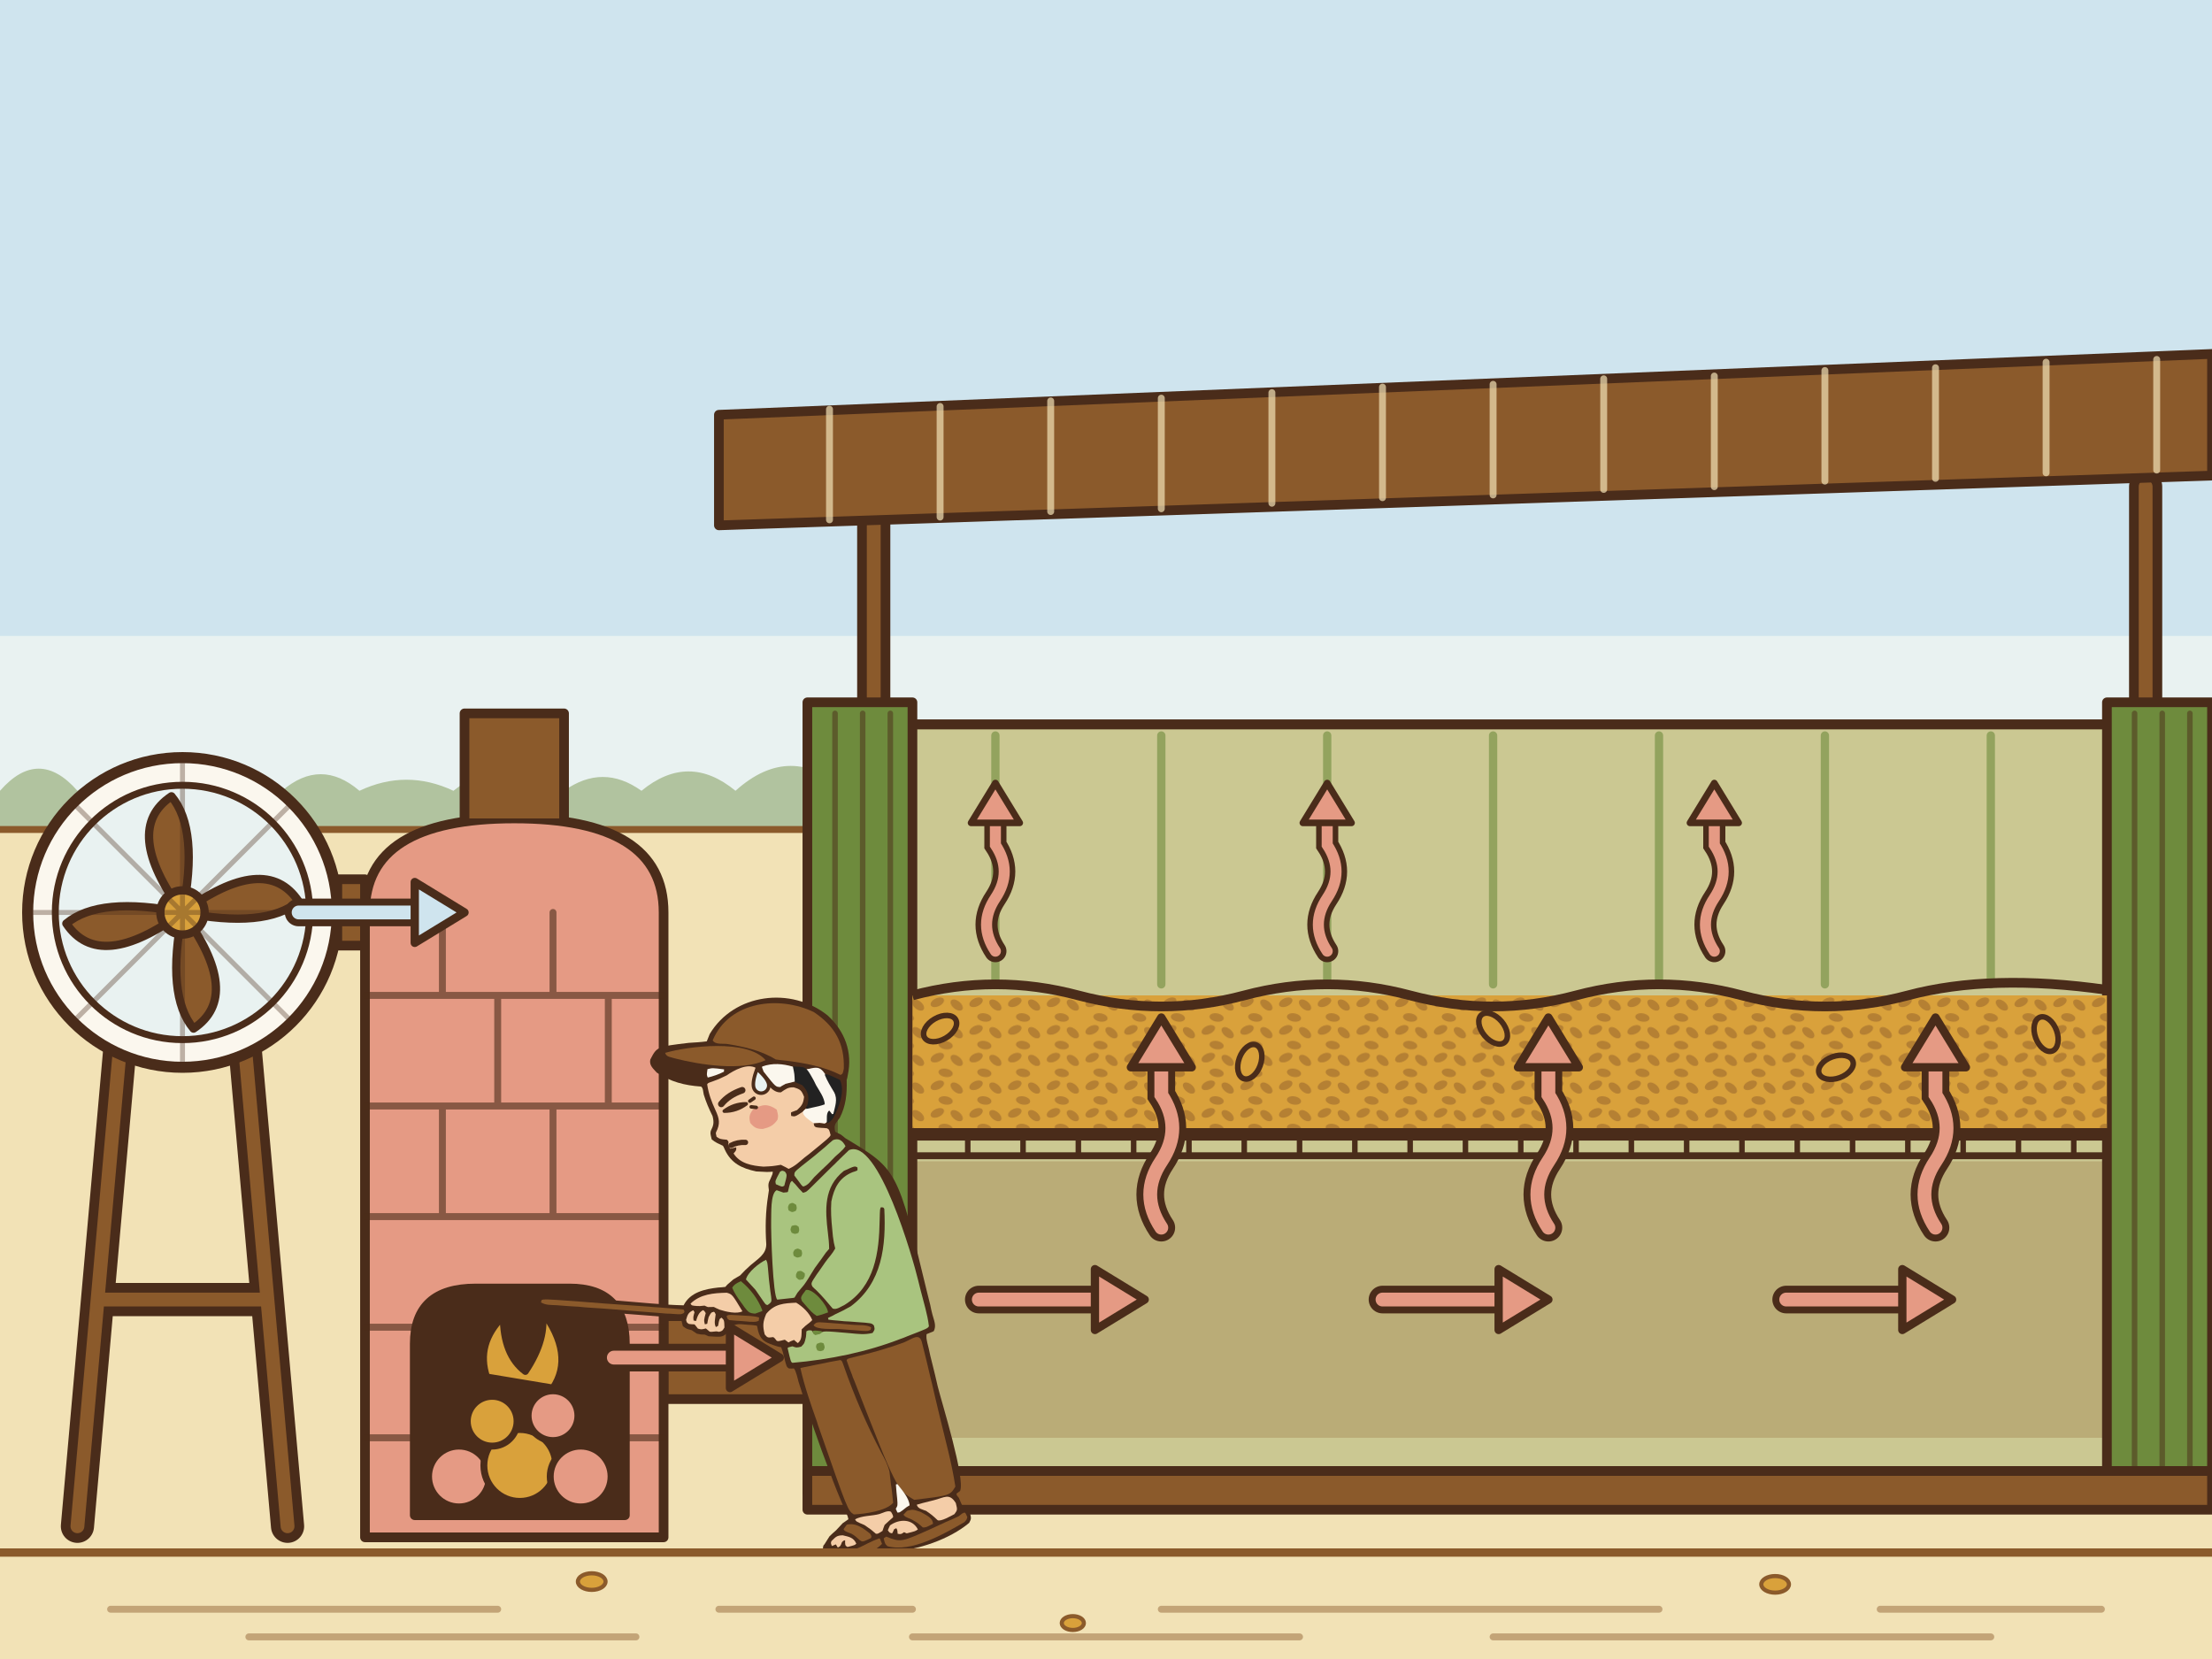
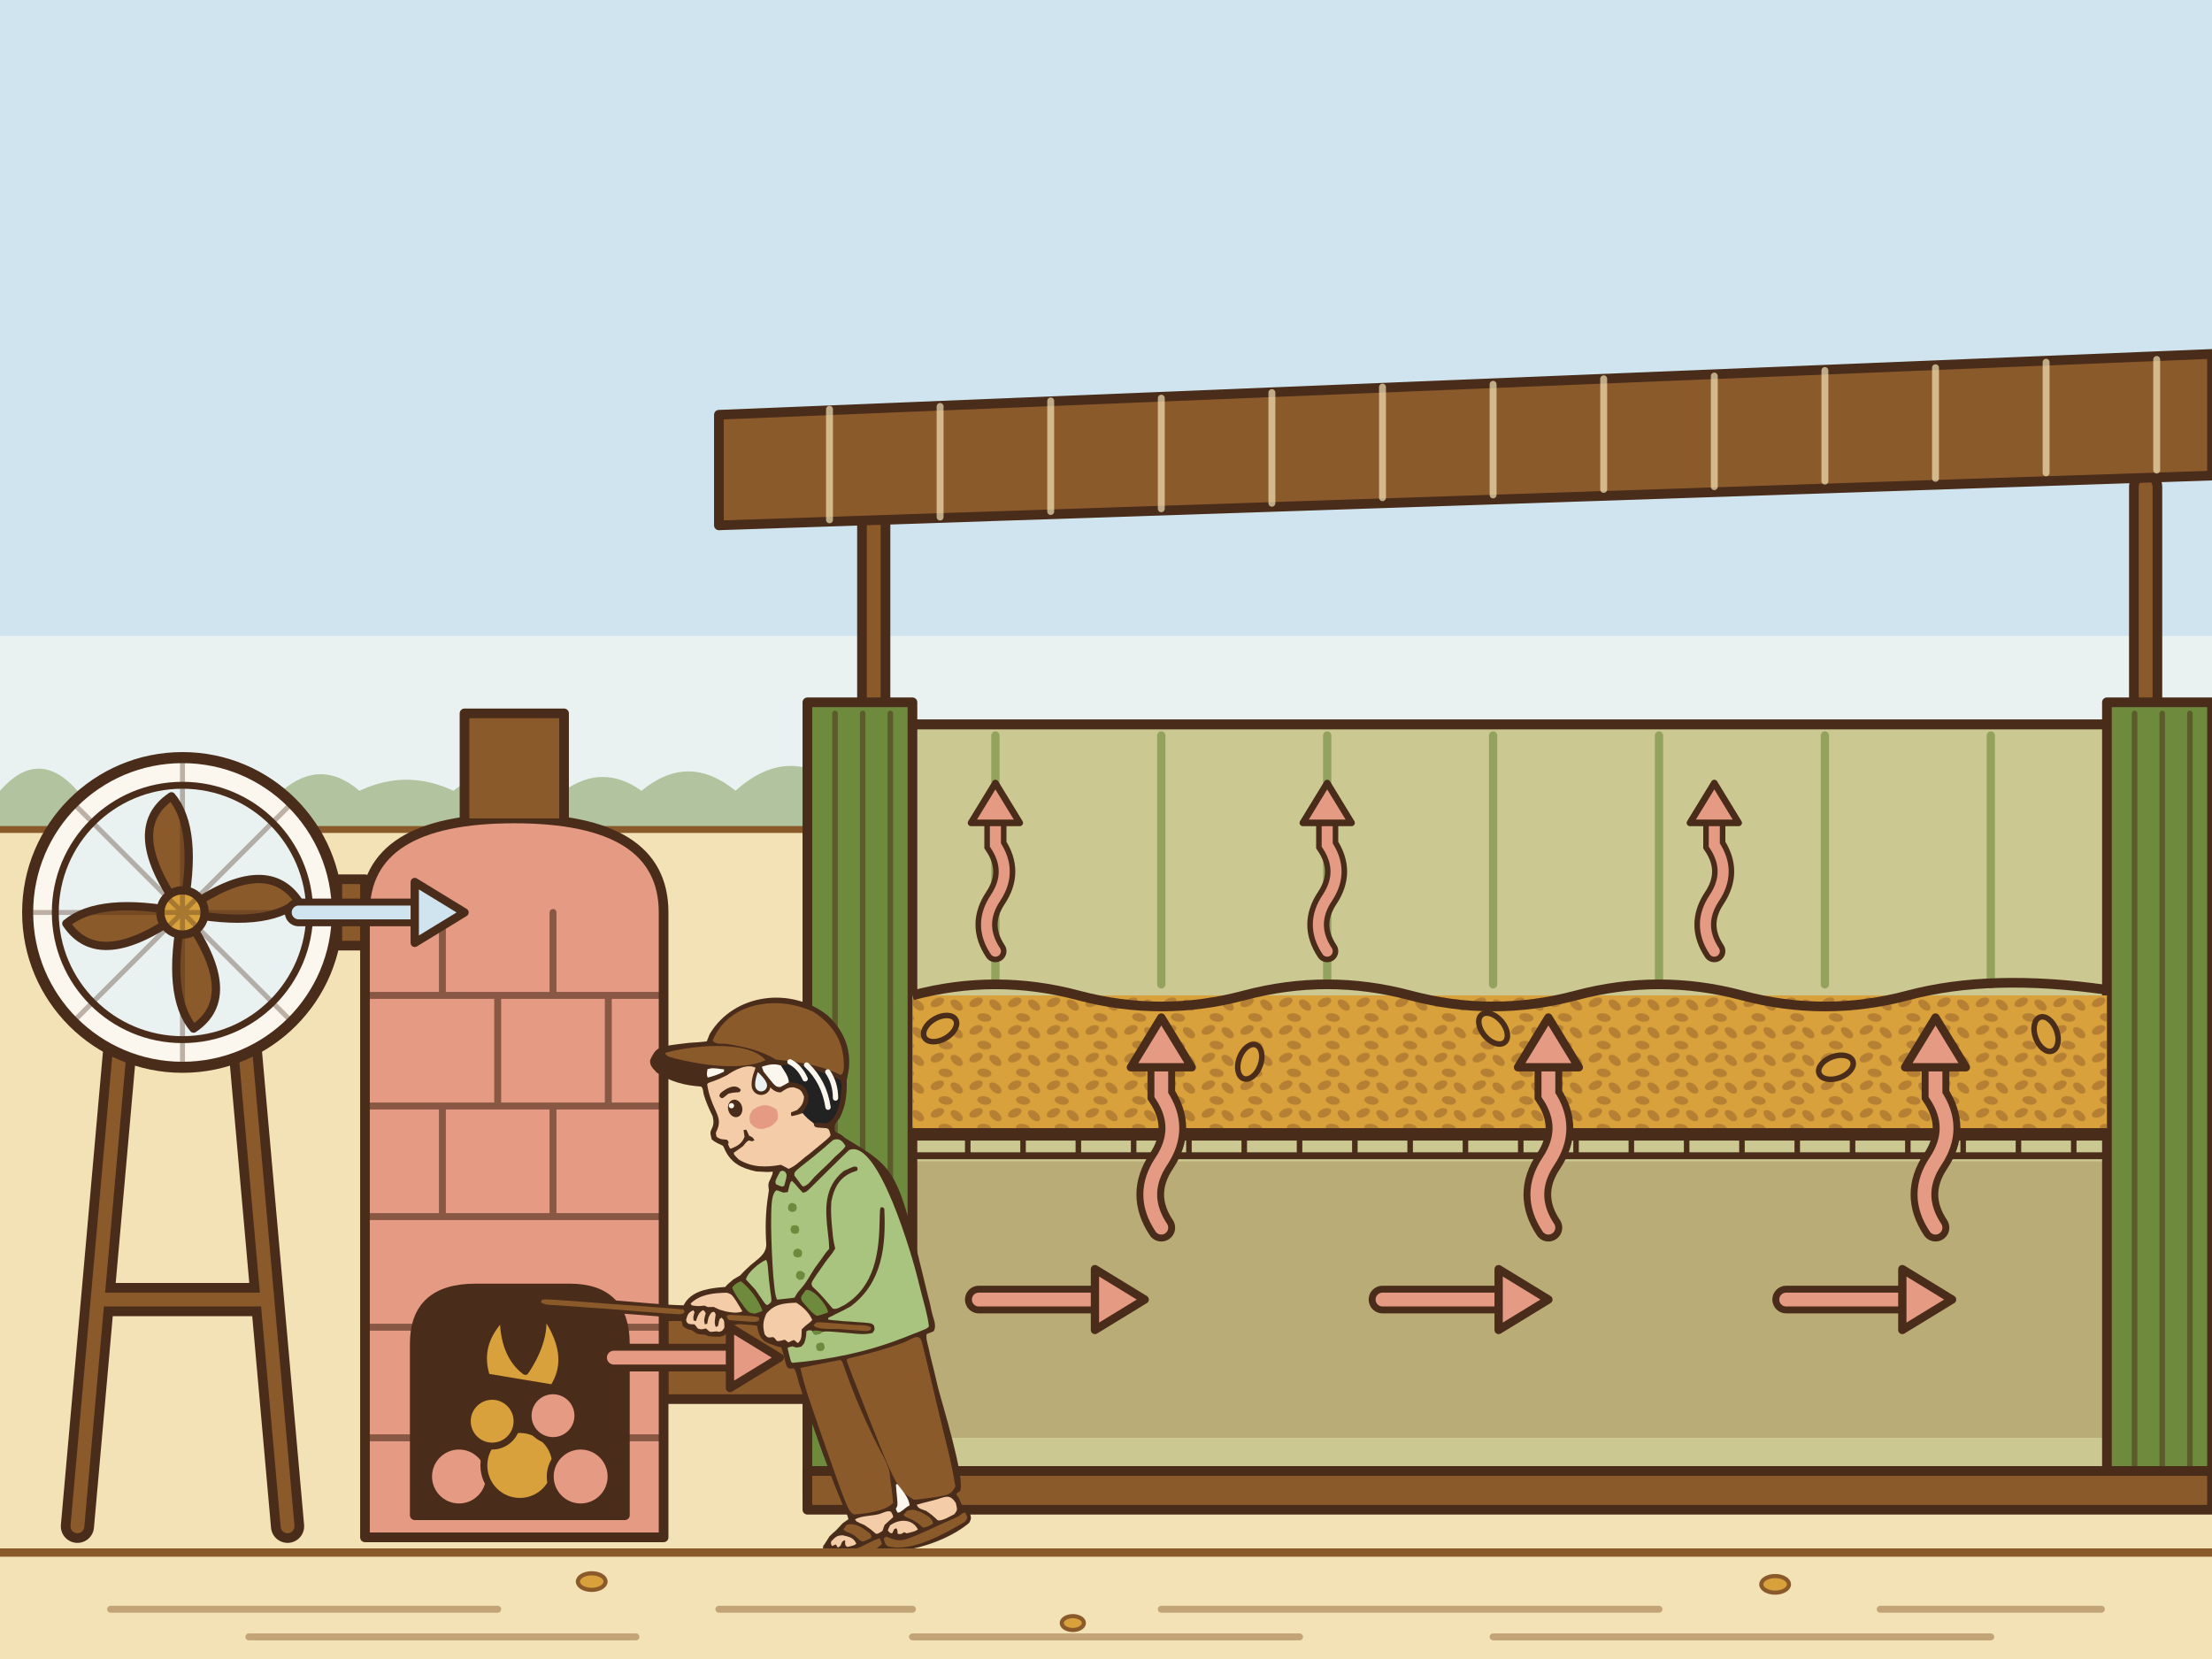
<svg xmlns="http://www.w3.org/2000/svg" viewBox="0 0 800 600" width="800" height="600" data-scene="say" aria-hidden="true" focusable="false">
  <defs>
    <pattern id="say-pd" width="14" height="10" patternUnits="userSpaceOnUse">
      <g fill="#8B5A2B" fill-opacity="0.45">
        <ellipse cx="3" cy="2.5" rx="2.6" ry="1.5" transform="rotate(-25 3 2.5)" />
        <ellipse cx="10" cy="3.5" rx="2.6" ry="1.5" transform="rotate(40 10 3.5)" />
        <ellipse cx="6" cy="8" rx="2.6" ry="1.5" transform="rotate(10 6 8)" />
      </g>
    </pattern>
    <g id="say-up">
      <path d="M0 0q-8 -12 0 -24t0 -24V-60" fill="none" stroke="#4A2C1A" stroke-width="10" stroke-linecap="round" />
      <path d="M0 0q-8 -12 0 -24t0 -24V-60" fill="none" stroke="#E59A84" stroke-width="5" stroke-linecap="round" />
      <path d="M-11 -58L0 -76L11 -58Z" fill="#E59A84" stroke="#4A2C1A" stroke-width="3" stroke-linejoin="round" />
    </g>
    <g id="say-rt">
      <path d="M0 0H44" fill="none" stroke="#4A2C1A" stroke-width="10" stroke-linecap="round" />
      <path d="M0 0H44" fill="none" stroke="#E59A84" stroke-width="5" stroke-linecap="round" />
      <path d="M42 -11L60 0L42 11Z" fill="#E59A84" stroke="#4A2C1A" stroke-width="3" stroke-linejoin="round" />
    </g>
  </defs>
  <rect width="800" height="600" fill="#CFE4EE" />
  <rect y="230" width="800" height="70" fill="#E9F2F1" />
  <path d="M0 302V286q14 -16 28 0q17 -10 34 0q20 -18 40 0q14 -12 28 0q17 -8 34 0q20 -16 40 0q14 -10 28 0q17 -14 34 0q20 -18 40 0q14 -10 28 0q17 -12 34 0q20 -16 40 0q14 -8 28 0q17 -14 34 0q20 -10 40 0q14 -18 28 0q17 -14 34 0q20 -10 40 0q14 -16 28 0q17 -12 34 0q20 -8 40 0q14 -14 28 0q17 -18 34 0q20 -10 40 0V302Z" fill="#6E8B3D" fill-opacity="0.45" />
  <rect y="300" width="800" height="260" fill="#F2E2B6" />
  <path d="M0 300H800" stroke="#8B5A2B" stroke-width="2.5" />
  <g stroke="#4A2C1A" stroke-width="3.5" stroke-linejoin="round" stroke-linecap="round">
    <path d="M316 176V262M776 176V262" fill="none" stroke-width="12" />
    <path d="M316 176V262M776 176V262" fill="none" stroke="#8B5A2B" stroke-width="5" />
    <path d="M260 150L800 128V172L260 190Z" fill="#8B5A2B" />
    <path d="M300 148V188M340 147V187M380 145V185M420 144V184M460 142V182M500 140V180M540 139V179M580 137V177M620 136V176M660 134V174M700 133V173M740 131V171M780 130V170" fill="none" stroke="#F2E2B6" stroke-width="2.5" stroke-opacity="0.7" />
    <path d="M300 262H792V532H300Z" fill="#F2E2B6" />
    <path d="M300 262H792V532H300Z" fill="#6E8B3D" fill-opacity="0.3" />
    <path d="M360 266V356M420 266V356M480 266V356M540 266V356M600 266V356M660 266V356M720 266V356" fill="none" stroke="#6E8B3D" stroke-width="3" stroke-opacity="0.6" />
    <path d="M300 420H792V520H300Z" fill="#8B5A2B" fill-opacity="0.25" stroke="none" />
    <path d="M300 410H792" fill="none" stroke-width="5" />
    <path d="M300 418H792" fill="none" stroke-width="2.5" />
    <path d="M310 410V418M330 410V418M350 410V418M370 410V418M390 410V418M410 410V418M430 410V418M450 410V418M470 410V418M490 410V418M510 410V418M530 410V418M550 410V418M570 410V418M590 410V418M610 410V418M630 410V418M650 410V418M670 410V418M690 410V418M710 410V418M730 410V418M750 410V418M770 410V418" fill="none" stroke-width="2" />
    <path d="M292 254H330V540H292ZM762 254H800V540H762Z" fill="#6E8B3D" />
    <path d="M302 258V536M312 258V536M322 258V536M772 258V536M782 258V536M792 258V536" fill="none" stroke="#4A2C1A" stroke-opacity="0.5" stroke-width="2" />
    <path d="M292 532H800V546H292Z" fill="#8B5A2B" />
    <path d="M330 262H762" fill="none" stroke-width="3" />
    <path d="M240 476H296V506H240Z" fill="#8B5A2B" />
    <path d="M44 372L28 552M88 372L104 552M36 470H96" fill="none" stroke-width="12" />
    <path d="M44 372L28 552M88 372L104 552M36 470H96" fill="none" stroke="#8B5A2B" stroke-width="5" />
    <circle cx="66" cy="330" r="56" fill="#FBF7EE" stroke-width="4" />
    <circle cx="66" cy="330" r="46" fill="#E9F2F1" stroke-width="2.5" />
    <g data-part="fan-blades" transform="translate(66 330)">
      <path d="M0 0Q6 -30 -4 -42Q-22 -30 0 0ZM0 0Q30 6 42 -4Q30 -22 0 0ZM0 0Q-6 30 4 42Q22 30 0 0ZM0 0Q-30 -6 -42 4Q-30 22 0 0Z" fill="#8B5A2B" stroke-width="3" />
      <circle r="8" fill="#D9A13B" stroke-width="3" />
    </g>
    <path d="M66 274V386M10 330H122M26 290L106 370M26 370L106 290" fill="none" stroke-width="1.8" stroke-opacity="0.35" />
    <path d="M122 318H132V342H122Z" fill="#8B5A2B" />
    <path d="M132 556V330Q132 296 186 296Q240 296 240 330V556Z" fill="#E59A84" />
    <path d="M132 360H240M132 400H240M132 440H240M132 480H240M132 520H240M160 330V360M200 330V360M180 360V400M220 360V400M160 400V440M200 400V440M150 480V520M226 480V520" fill="none" stroke-width="2.5" stroke-opacity="0.6" />
    <path d="M168 296V258H204V296" fill="#8B5A2B" />
    <path d="M150 548V486Q150 466 172 466H206Q226 466 226 486V548Z" fill="#4A2C1A" />
    <g data-part="coals" stroke-width="2.5">
      <circle cx="166" cy="534" r="11" fill="#E59A84" />
      <circle cx="188" cy="530" r="13" fill="#D9A13B" />
      <circle cx="210" cy="534" r="11" fill="#E59A84" />
      <circle cx="178" cy="514" r="9" fill="#D9A13B" />
      <circle cx="200" cy="512" r="9" fill="#E59A84" />
      <path d="M176 498Q172 486 182 476Q182 490 190 496Q198 484 196 474Q208 490 200 502Z" fill="#D9A13B" />
    </g>
  </g>
  <g data-part="paddy" stroke="#4A2C1A" stroke-linejoin="round">
    <path d="M330 360H762V408H330Z" fill="#D9A13B" stroke="none" />
    <path d="M330 360H762V408H330Z" fill="url(#say-pd)" stroke="none" />
    <path d="M330 360Q360 352 390 360T450 360T510 360T570 360T630 360T690 360T762 358" fill="none" stroke-width="3.5" />
    <g fill="#D9A13B" stroke-width="2">
      <ellipse cx="340" cy="372" rx="4" ry="6.5" transform="rotate(60 340 372)" />
      <ellipse cx="452" cy="384" rx="4" ry="6.5" transform="rotate(20 452 384)" />
      <ellipse cx="540" cy="372" rx="4" ry="6.5" transform="rotate(-40 540 372)" />
      <ellipse cx="664" cy="386" rx="4" ry="6.5" transform="rotate(70 664 386)" />
      <ellipse cx="740" cy="374" rx="4" ry="6.5" transform="rotate(-20 740 374)" />
    </g>
  </g>
  <g transform="translate(-16 8) rotate(-14 330 556)">
    <g transform="translate(408 0) scale(-1 1)">
      <g data-part="father" transform="translate(0 350) scale(0.8047)">
        <g data-part="person">
          <path d="M108.9 9.6c.7.9 1.4 1.9 2.1 2.9 2.7-.3 5.3-.8 8-1.3 14.3-1.8 14.3-1.8 18.6 3.1 1.2 2.4-.3 4.3-1.4 6.4-5 5.5-10.7 8.6-17.8 10.9-.8.9-.3 2.5-.3 3.8-.2 3.6-.7 6.7-1.5 10.3 0 3 .5 4.1 2.4 6.3.5 1.1.5 1.1.5 3.8-1.2 1.7-2.6 2.7-4.2 4-.2.6-.3 1.2-.4 1.9-1.3 6.7-5.4 10-11.3 12.9-4.8 1.5-4.8 1.5-7.2 1.9.3 1 .3 1 1.7 2.8 1.7 1.9 1.7 2.4 2 4.9.3.7.6 1.4.9 2.2 2.9 6.8 4.8 13.8 6.1 21 1.1 4.5 5.3 5.5 9.2 7.5 1.9 1 3.8 2.1 5.6 3.3 1.1.3 2.3.7 3.4 1 3.2 1.6 3.2 1.6 4.3 2.4 1-.1 2.1-.3 3.2-.5 6-.8 12.7-1 17 4 9.4-2.6 18.6-6 27.9-9.1 7.5-2.5 15-5 22.5-7.4 1.6-.5 3.1-1 4.7-1.5 6.3-2.1 6.3-2.1 8.3-.3.3 1.8.3 1.8-.8 3.4-2.9 1.3-5.9 2.3-8.9 3.3-1.2.4-2.4.8-3.6 1.2-3.2 1-6.3 2-9.4 3.1-7.1 2.2-14.1 4.6-21.1 6.9-.6.2-.6.2-3.9 1.3-2.3.8-4.7 1.6-7.1 2.4-2 .7-4 1.3-6 2 0 1.2 0 2.4 0 3.7-1.3 1.6-1.3 1.6-3.4 2.7-.3.3-.3.3-1.9 2.1-1.6.8-1.6.8-3.4 1.3-.5.4-.9.7-1.4 1.1-5.9 1.9-5.9 1.9-8.7.5-.6-.7-1.3-1.4-1.9-2.1-3-1-4.1-.4-7 .6-.8.3-1.6.5-2.5.8-1.9.7-1.9.7-2.2 1 0 .3 0 .3.1 2.2-.1 4.3-1.6 5.6-5.1 7.9-.5.3-1.1.7-1.6 1-.3.2-.3.2-1.6.8-.2 2.1-.2 2.1-.2 4.7 0 4.5 0 4.5-.9 5.4-.7.2-1.4.4-2.1.5-.7.7-.6 5.6-.6 6.2-.8 14.6-2.1 29.2-3.9 43.8-.1 1.2-.3 2.4-.4 3.6-.7 5.7-1.6 11.2-2.5 16.8 0 .5 0 .9 0 1.3.9.4 1.9.7 2.9 1.1 1.2.8 2.5 1.6 3.7 2.4 1.2.6 2.3 1.2 3.5 1.9.8.7 1.5 1.5 2.4 2.3.4.4.8.8 1.3 1.1 1.1 2.3 1 3.8 0 6.1-7 6-16.2 3.8-24.4 2.1-2.2 0-2.2 0-4.8 1.6-11 2.6-26.8 1.1-36.9-3.9-1.4-1.6-1.4-1.6-1.4-4.6.8-1.6.8-1.6 2.4-2.9.3-1.5.6-3 .8-4.5.1-.2.1-.2.6-1.3 0-.3 0-.5 0-.8-.7-.3-1.3-.5-1.9-.8-3.7-5-1.6-40.3-1.6-48-.1-3.6-.1-7.3-.1-10.9 0-1.1 0-2.3 0-3.4 0-1.1-.1-2.1-.1-3.2 0-.9 0-1.8 0-2.7-.1-2.2-.1-2.2-.6-3.8-1.1-.2-2.3-.3-3.4-.5-2-2-1.3-5-1.3-7.6 0-1.4 0-2.8-.1-4.2 0-1.5 0-2.9 0-4.4 0-.7 0-1.5 0-2.2-.4-56.1-.4-56.1 18.9-75.4.5-.7 1-1.4 1.6-2.1.7-.6 1.4-1.2 2.1-1.8 0-3.3-1.1-3.6-3.5-5.6-4-4.6-5.8-9.7-7.1-15.7-.4-.6-.7-1.3-1-2-4.7-9.5-3.5-19.6 2.3-28.3 12.7-16.6 38.3-19.8 53.4-4.7z" fill="#4A2C1A" />
          <path d="M60.8 75.4c2.2 1.2 4.3 2.5 6.4 3.7.6.4.6.4 3.4 2 3.4 2 6.8 4 10.1 6 3.2 1.9 3.2 1.9 4.8 1.9 1.3-2.2 1.3-2.2 2.4-4.5.4-.6.7-1.2 1.1-1.9 1 .5 1 .5 2.9 4.2.2.3.2.3 2.1 0 .9-.6 1.8-1.2 2.7-1.8 3.2.8 4.9 10 5.8 13 1.2 4.3 7.5 33.2 5.8 34.8-1.9.3-3.8.5-5.8.8-.6.1-1.2.2-1.9.2-.6-.6-1.2-1.2-1.8-1.8-1.2-.9-2.5-1.8-3.7-2.7-1.7-1.4-3.2-2.9-4.7-4.4-1.7-1.7-1.7-1.7-4.6-4.1-.7-.5-1.3-1.1-1.9-1.6-1.8-1.6-1.8-1.6-3.7-2.9-.6-2.4-.9-4.7-1.2-7.1-1.3-10.4-3.1-20.5-13.7-25.3-5.3-1-5.3-1-6.3 0 .2 1.1.2 1.1.5 1.3.7.1 1.4.2 2.1.2 6.4.9 9.8 4.8 12.5 10.5 1.3 4 2 7.9 2.6 12.1.1.6.1.6.5 3.3.3 2.9.3 2.9.3 5.5 1.4 1.4 1.4 1.4 2.9 2.6 2.1 1.5 4 3.2 5.9 4.9.7.6 1.4 1.2 2.1 1.8 3.5 3.2 3.5 3.2 3.2 4.8-.4.7-.9 1.5-1.4 2.2-1.9 3.1-3.4 6.2-5 9.5-1.3 1.3-4 .1-5.7-.2-15.2-4.9-20.7-19-24.5-33.3-1.3-4.7-1.3-4.7-1.9-5.3-1.1.3-1.1.3-1.3 1.1 3.2 16.2 8.9 32 25.2 38.8 3.7 1 3.7 1 7.7 1.8.6.2.6.2 3.5.8 0 .3 0 .5 0 .8-1.4.6-2.8 1-4.2 1.5-.8.3-1.7.6-2.5.9-1.7.5-3.3 1-5 1.6-6.8 2.2-6.8 2.2-7.5 3.5 0 1.8 0 1.8 1.4 3.1 3.6 0 6.6-1.2 10-2.4 11.3-3.9 11.3-3.9 12.8-3.1 2.4 0 2.4 0 2.9-.6.2-.5.4-1 .6-1.6 1.3-.5 1.3-.5 2.4-.2.2.8.5 1.6.8 2.4 1.3 2.6 1.3 2.6 3.1 3.7 2.2 0 2.2 0 3.8-1.1 2.1 0 2.1 0 2.3.3.1 6.3.1 6.3-.5 6.9-16.2 2.6-33.6 3.4-49.9 1.3-1.1-.1-2.1-.2-3.2-.4-9.6-1.2-9.6-1.2-10.4-2-.7-5.3-.3-11-.3-16.4 0-1.6 0-3.2 0-4.9-.1-9.7 1.8-66.6 16-64.2z" fill="#A9C47F" />
          <path d="M57.6 165.2c8 .9 15.8 1.1 23.9 1 2.7 0 2.7 0 3.2.6-.2 2.4-.5 4.8-.8 7.1 0 .6 0 .6-.4 3.1-6.6 51.5-6.6 51.5-13.1 58-16.1 2-16.1 2-19.4-1.3-1-10.6-.7-21.4-.8-32.1 0-3-.1-6.1-.1-9.2 0-2-.1-4-.1-6 0-.9 0-1.8 0-2.7 0-2.6-.1-5.3-.1-7.9 0-1 0-2 0-3.1 0-1 0-2 0-3 0-.9 0-1.8 0-2.7.1-4.5 4.1-2.3 7.7-1.8z" fill="#8B5A2B" />
-           <path d="M106 29.5c3.9.8 3.9.8 6.7 1.1 2.3.2 2.3.2 2.8.7.4 4.3 0 7.9-.8 12.1-.8 4.2-.7 6.5 2.1 9.7.3.5.3.5.3 2.1-1.3 1.4-1.3 1.4-4.2 2.4-.6 1.1-.6 1.1 0 2.2-.3 1.8-.3 1.8-.6 2.1-.8 0-1.7 0-2.6 0 .2 1.3.2 1.3 1.8 2.4-1.7 5.2-6.8 7.4-11.6 9-4 .8-4 .8-7.8 1.1-2.1 1.8-2.1 1.8-2.9 2.6-3-.4-5.5-1.9-8.2-3.2-.8-.3-1.5-.7-2.3-1-10.6-5-10.6-5-11.5-5.9 0-2.6 0-2.6.8-3.4.8-.3 1.6-.6 2.4-.8 2.4-.8 2.4-.8 2.9-1.6 0-.5 0-.9 0-1.3-2.7.5-2.7.5-4.8 1.3-1.3-.3-1.3-.3-2.2-2.6-.2-.7-.5-1.4-.7-2.2-.2 0-.4 0-.5 0-.3.6-.6 1.2-.8 1.9-2.1-.7-3.2-5.2-4-6.9 2.4-12.1 2.4-12.1 9.5-15.7.3 0 .6 0 .8 0-.8 4.4-2.2 8.7-3.4 13-.8 2.9-.8 2.9-.8 4 2.2.1 4.4 0 6.7-.1 2.1.1 2.1.1 3.6 1.1 4 1.4 4 1.4 5.6.6-.2-1.4-.2-1.4-.5-1.6-.9-.1-1.8-.2-2.7-.3-2.7-1.5-3.4-2.2-4.5-5 .4-3.2.8-3.7 3.5-5.3 2.4-.7 3.7-.1 6.1.8 3.8-.6 5.3-5.9 6.9-9.1.5-1.4.9-2.8 1.3-4.2 3.2-3.2 10-1.4 13.6 0z" fill="#F4CDA8" />
+           <path d="M106 29.5c3.9.8 3.9.8 6.7 1.1 2.3.2 2.3.2 2.8.7.4 4.3 0 7.9-.8 12.1-.8 4.2-.7 6.5 2.1 9.7.3.5.3.5.3 2.1-1.3 1.4-1.3 1.4-4.2 2.4-.6 1.1-.6 1.1 0 2.2-.3 1.8-.3 1.8-.6 2.1-3.1-.3-5.6-1-7.4-3.7-.1-1-.2-2-.3-3-1 0-1 0-1.3.3-.2.9-.3 1.8-.5 2.7-.5.4-.9.8-1.4 1.3-.1.4-.3.9-.5 1.3 1.3.3 1.3.3 2.4-.5 1.1.2 1.1.2 3.2 1.8 1.6.7 3.2 1.3 4.8 1.9.2.8.2.8-1.4 3.5-5 5-10.8 6.4-17.8 6.9-2.1 1.8-2.1 1.8-2.9 2.6-3-.4-5.5-1.9-8.2-3.2-.8-.3-1.5-.7-2.3-1-10.6-5-10.6-5-11.5-5.9 0-2.6 0-2.6.8-3.4.8-.3 1.6-.6 2.4-.8 2.4-.8 2.4-.8 2.9-1.6 0-.5 0-1.1 0-1.6.9-1.4 1.9-2.7 2.9-4 .3-.4.5-.9.8-1.3.8.1 1.6.1 2.4.2 2.4 0 2.4 0 2.9-.2-.2-1.4-.2-1.4-.5-1.6-.9-.1-1.8-.2-2.7-.3-2.7-1.5-3.4-2.2-4.5-5 .4-3.2.8-3.7 3.5-5.3 2.4-.7 3.7-.1 6.1.8 3.8-.6 5.3-5.9 6.9-9.1.5-1.4.9-2.8 1.3-4.2 3.2-3.2 10-1.4 13.6 0z" fill="#F4CDA8" />
          <path d="M105.7 165.2c.2 8.4-.6 16.9-1.4 25.2 0 .9-.1 1.8-.2 2.8-3.6 39.3-3.6 39.3-5.8 41.6-4.6.9-14.4 2.1-18.4-.8-.2-1.6-.5-3.3-.7-4.9-.1-.9-.2-1.8-.3-2.7 0-.4 0-.4-.3-2.5-.2-1.3-.3-2.7-.5-4 0-3.2.7-5.9 1.5-9 3.4-13.9 5.7-28.2 7-42.5.2-1.9.2-1.9.8-2.4 1.5-.1 3-.2 4.6-.3 13.6-.6 13.6-.6 13.7-.5z" fill="#8B5A2B" />
          <path d="M108.3 12.7c-.5 2.1-3.7 2.4-5.5 3-7.3 3.1-14.3 6.5-19.9 12.2-1.6.6-3.2 1.3-4.8 1.8-7.8 3.1-15.4 6.5-21.8 12-1.1-.3-1.1-.3-2.1-2.4-3.1-11-.7-19.5 6.9-27.9 13.3-11.1 35.7-14.1 47.2 1.3z" fill="#8B5A2B" />
+           <path d="M81.3 31.1c-1.5 8.1-1.5 8.1-4.8 9.3-2.8 1.8-3.7 2.9-3.9 6.2.3 3.7 1.6 4.8 4.4 7.3-.8 2.4-2.1 4-3.7 5.9-.4 0-.4 0-2.7.5-.9.3-1.9.7-2.9 1-4.3-.6-6.9-5.3-8.7-9-2.3-6.3-2.3-6.3-1.9-8.5 5.8-4.7 16.4-12.7 24.2-12.7z" fill="#222222" />
          <path d="M114.7 137.8c2.4 3.2 2.9 4.9 2.9 8.8-.9 1.8-.9 1.8-3.4 2.1-.5.5-.5.5-1.1 1.9-.5.5-.5.5-3.7.5-.2.3-.2.3-1.3 1.6-.4-.1-.7-.2-1.1-.3-.2 0-.2 0-1.6-.2-.4.6-.8 1.2-1.3 1.8-2.3-1.1-2.4-3.1-3.2-5.6-2.1-1.2-2.1-1.2-4.2-2.1-.5-.2-.9-.5-1.4-.8.5-3.4 2.6-6.8 5.1-9.3 5.4-1.1 9.6-1.9 14.3 1.6z" fill="#F4CDA8" />
          <path d="M130.4 13c0 2-2.2 2.5-3.7 3.5-10 5.4-27.6 12.9-39.3 10.6 5.6-11.3 32.2-14.5 43-14.1z" fill="#8B5A2B" />
-           <path d="M70.6 35.6c-.8 4.4-2.2 8.7-3.4 13-.8 2.9-.8 2.9-.8 4 2.2.1 4.4 0 6.7-.1 2.1.1 2.1.1 3.6 1.1.7 2-2.2 4.7-3.4 6.2-.4 0-.4 0-2.7.5-.7.2-1.4.5-2.1.8-1.3-.3-1.3-.3-2.2-2.6-.2-.7-.5-1.4-.7-2.2-.2 0-.4 0-.5 0-.3.6-.6 1.2-.8 1.9-2.1-.7-3.2-5.2-4-6.9 3.1-15.7 3.1-15.7 10.3-15.7z" fill="#FBF7EE" />
          <path d="M66.7 69.3c1.4.7 2.9 1.4 4.3 2.2 4 2 8.1 3.9 12.2 5.7 3.8 1.8 3.8 1.8 4.2 3.3-2.2 5.4-2.2 5.4-2.7 5.8-2.3 0-4-1.7-5.8-2.9-2.5-1.5-5-2.9-7.5-4.3-1.3-.8-2.6-1.6-3.9-2.4-.8-.4-1.6-.8-2.3-1.2-2-1.1-2-1.1-3.3-2.2.7-2.9 2.1-4.4 4.8-4z" fill="#A9C47F" />
          <path d="M51 246.2c.3.1.3.1 1.8.8 2.1.4 4.1.8 6.2 1.1 2.3.4 4.5.9 6.8 1.3 15 2.7 15 2.7 20.8-1.4 1 .3 1 .3 1.3.6 0 2.4 0 2.4-.8 3.7-9.7 5.5-26 .8-36.1-2.1-1.3-.8-1.3-.8-1.9-1.9.4-2.5.4-2.5 1.9-2.1z" fill="#8B5A2B" />
          <path d="M211.1 107.3c.1.2.1.2.6 1-1.8 1.8-4.1 2.2-6.4 2.9-1.1.4-2.2.7-3.3 1.1-1.1.4-2.2.7-3.4 1.1-.9.3-1.9.6-2.9.9-1.8.7-3.7 1.3-5.6 1.9-5.8 1.8-11.5 3.8-17.2 5.7-2.4.8-4.8 1.6-7.2 2.4-1.2.4-2.4.8-3.6 1.2-.6.2-.6.2-3.8 1.3-1.2.3-2.4.7-3.6 1.1-2.8.9-2.8.9-4.1.6-.6-.5-.6-.5-.3-1.6 1.4-.5 2.9-1 4.3-1.5 1-.3 2-.7 3-1 1.2-.4 2.4-.8 3.6-1.2 1.3-.4 2.6-.8 3.9-1.3 3.1-1 6.1-2 9.2-3 6.6-2.1 13.1-4.3 19.7-6.5 1.2-.4 2.4-.8 3.6-1.2 12-3.9 12-3.9 13.5-3.9z" fill="#8B5A2B" />
          <path d="M108.9 114.2c3.2.6 9.4 3.4 10.9 6.4-1 1.8-2 3.7-3 5.5-.7 1.9-1.4 3.7-2.1 5.6-.8 2.1-.8 2.1-1.6 2.4-2.1-.9-2.1-.9-2.4-3.2-.1-1-.2-1.9-.3-2.9-.4-3.3-.8-6.5-1.4-9.8-.4-2.7-.4-2.7-.1-4z" fill="#A9C47F" />
          <path d="M146.6 125.1c-.3 1-.3 1-2.7 1.8-1 .3-1 .3-3.2.6-.4.3-.8.7-1.3 1-.9.2-1.7.4-2.6.6-.7.6-1.4 1.2-2.2 1.8-2.4 1.5-7 3.9-9.8 3.2 2.6-8.5 2.6-8.5 4.8-9.8 5.8-1.3 11.6-2.3 17 .8z" fill="#F4CDA8" />
-           <path d="M76.2 32.9c.9 4.5.9 4.5.8 6.9-.5.4-.5.4-2.9 2.2-1.9 3.4-1.9 5.8 0 9.3.3.2.5.5.8.7 0 .3 0 .6 0 .8-6.2.2-6.2.2-8.5 0-.6-3 .9-6.4 1.7-9.3.1-.4.1-.4.5-2.3 1.8-6.7 1.8-6.7 6.3-8 .5-.3.5-.3 1.3-.3z" fill="#222222" />
          <path d="M61.9 237.3c.4 0 .4 0 2.3 0 1.9 0 3.8 0 5.6.1 0 1.9-2 2.7-3.4 3.7-2.1 2.4-2.1 2.4-4 5.3-1.1 1.1-6.4-.4-8-.8-1.8-1.5-1.8-1.5-1.8-4.7 1.7-5.2 4.3-3.6 9.3-3.6z" fill="#F4CDA8" />
          <path d="M98.3 47.3c2.1 1.7 2.6 2.8 2.6 5.5-1.2 2.5-2.1 3.3-4.8 4-3.3 0-4.9-.3-7.4-2.4-.8-1.6-.8-1.6-.8-4.5 3.1-3.6 5.8-4.1 10.4-2.6z" fill="#E59A84" />
-           <path d="M89.5 29.5c.3.2.3.2 0 2.4-3.6 8-3.6 8-5.6 8.5-.4-.2-.4-.2-2.6-.8-1.4 0-2.8 0-4.3 0-.7-3.3-.7-3.3-.8-6.7 4.1-2.4 8.5-3.9 13.3-3.4z" fill="#FBF7EE" />
          <path d="M122.2 120.8c1.6.3 3.2.6 4.5 1.9-.4 2.6-1.2 4.8-2.2 7.2-.4.9-.7 1.8-1.1 2.8-1.1 2.4-1.4 3-3.9 3.8-3.2-.3-3.2-.3-3.5-.5.6-5.5 2.9-10.8 6.2-15.2z" fill="#6E8B3D" />
          <path d="M146.1 128.3c2.4.4 3 1.3 4.2 3.4 0 1.3 0 1.3-.8 2.1-.8.3-1.6.6-2.4.8-.3.7-.7 1.4-1 2.2-1.4.8-1.4.8-3.5.8-.4.6-.9 1.2-1.3 1.8-.6.3-.6.3-2.9.6-.4.1-.7.3-1.1.5-1.6 0-1.6 0-2.9-1.3-.7-3.2-.7-3.2.2-4.6 1.1.3 1.1.3 2.4 3.2.4.1.7.2 1.1.3.5-2-.7-3.8-1.3-5.6.2-1 .2-1 .5-1.3 1.3 0 1.3 0 2.9 1.8.5.9.9 1.8 1.3 2.7.4 0 .7 0 1.1 0 0-1.9 0-1.9-1.6-4.8.3-1 .3-1 .8-1.6 2.2.5 3.2 2.2 4.3 4 .3-.2.7-.3 1-.5-.2-1.6-.2-1.6-1.3-3.5.1-.3.2-.7.3-1z" fill="#F4CDA8" />
          <path d="M98.3 237.1c-.3 1.1-.3 1.1-3.5 3.5-2.4 2.7-2.4 2.7-4 5-.8.3-.8.3-3.2-.5-.5-.8-1-1.6-1.6-2.4-1.4-.8-3-1.6-4.5-2.4-.2-.8-.2-.8.3-2.6 1.1-1.1 3.9-.4 5.3-.3 3.3.1 8.1-1.3 11.2-.3z" fill="#F4CDA8" />
          <path d="M113.1 247c.4.1.7.3 1.1.5 0 2.2-.7 2.9-2.4 4.3-6.8 2.4-16.1 2.8-22.6-1.1.3-2.4.3-2.4.6-2.7 2.6.3 2.6.3 5.5.9 5.7 1.4 13.1 2.8 17.8-1.9z" fill="#8B5A2B" />
          <path d="M94.8 131.7c3.2 2.6 3.2 2.6 2.9 4.5-3 5.9-3 5.9-4.8 8-2.3 0-2.3 0-5.3-.3-.6-3.1 3.9-12.2 7.2-12.2z" fill="#6E8B3D" />
-           <path d="M63.2 39.8c-.4 3-1.3 5.8-2.2 8.7-.9 3.6 1.1 6.2 2.7 9.4.2 0 .4 0 .6 0 .2-.6.5-1.2.8-1.9 1.7.6 1.9 3.5 2.4 5.1-1.1.2-1.1.2-3.2-1.3-3.6-3.9-8.3-10.3-7.2-16 4.9-4 4.9-4 6.1-4z" fill="#222222" />
+           <path d="M89.5 29.5c.3.2.3.2 0 2.4-3.6 8-3.6 8-5.6 8.5-2.2-.5-2.2-.5-4.2-1.1-.7-2.6.9-5.8 1.6-8.2 2.7-1.7 5-1.7 8.2-1.6z" fill="#FBF7EE" />
          <path d="M74.6 239c.4.2.4.2 2.1 1.3-.5 1.1-.5 1.1-3.1 3-2.2 2.1-2.2 2.1-4 4.7-1.4.3-1.4.3-4.8-.5-.6-2.8 2.4-4.8 4.2-6.6 3-1.9 3-1.9 5.6-1.9z" fill="#8B5A2B" />
          <path d="M95.3 147.9c-.8 2.5-8.5 3.7-10.9 4.5-3.2 1.1-6.4 2.1-9.6 3.2-2.6.8-2.6.8-3.9.5-.2-.3-.3-.7-.5-1 1.7-1.7 4.9-2.2 7.1-2.9 4-1.4 8-2.7 11.9-4 4.3-1.4 4.3-1.4 5.9-.3z" fill="#8B5A2B" />
          <path d="M83.7 243.5c.5.6 1 1.2 1.5 1.9-.5 1.3-.5 1.3-1.5 1.8-.3-.2-.3-.2-1.4-1.6-.3 0-.7-.1-1-.2-.3.8-.3.8 0 2.6-1.4.6-1.4.6-3 0-.3.3-.7.6-1 .8-4 0-4 0-5.3-.5 1.3-5.5 7.2-6.6 11.7-4.8z" fill="#F4CDA8" />
          <path d="M102.5 238.5c.6.5 1.2 1 1.9 1.6-.3 1-.3 1-3 2.9-1.3 1.3-1.3 1.3-2.9 3.7-1 1.1-1 1.1-5 .3-.6-.6-.6-.6-.3-1.9 2.4-3.2 5.1-6.6 9.3-6.6z" fill="#8B5A2B" />
          <path d="M76 226.3c.2 0 .5 0 .7 0 .4 2.1.7 4.3 1 6.4.5 3 .5 3 1.7 4.2-.1.6-.2 1.2-.3 1.8-1 .3-1 .3-4.5-1.3-.5-.2-1-.3-1.6-.5-.6-3.3 1.7-7.6 3-10.6z" fill="#FBF7EE" />
          <path d="M111 244c.5.8.5.8.3 2.2-.6-.1-1.3-.2-1.9-.3-.2.5-.3 1.1-.5 1.6-1.3-.3-1.3-.3-2.4-1.9-.8-.5-.8-.5-1.6-.5.1.4.2.7.3 1.1.2 1.3.2 1.3-.6 2.1-3.4 0-3.4 0-4.2-.5.5-3 2.5-3.8 5-5.1 2.6-.6 3.2-.1 5.6 1.3z" fill="#F4CDA8" />
          <path d="M132.2 134.4c0 1.3 0 1.3-.7 2.1-1.9.7-3.8 1.3-5.7 1.9-1.1.4-2.1.7-3.2 1.1-2.6.7-2.6.7-3.9.5-.2-.5-.3-.9-.5-1.4 2.2-1.3 4.7-1.9 7.2-2.7 1-.3 2.1-.7 3.2-1 2.6-.8 2.6-.8 3.6-.5z" fill="#8B5A2B" />
          <path d="M93.2 77.3c3.2 3.5 3.2 3.5 3.2 5-2.4 1.9-2.4 1.9-3.5 1.6-2.5-4.5-2.5-4.5-1.8-6.1 1-.8 1-.8 2.1-.5z" fill="#A9C47F" />
+           <path d="M110.7 36.6c.3.4.6.7.8 1.1-.5 1.1-.5 1.1-1.3 1.3-1-.4-1.9-.8-2.9-1.3-2.1 0-2.1 0-5.1.5-.2-.2-.5-.5-.8-.8 1.6-3.8 6.5-2.2 9.3-.8z" fill="#4A2C1A" />
          <path d="M113.7 24.7c1 2.4 1 2.4.8 3.7-2.7 0-5.1-.2-7.7-.8-.1-.3-.2-.7-.3-1 4.9-1.9 4.9-1.9 7.2-1.9z" fill="#FBF7EE" />
          <path d="M92.7 92.4c1 1.1 1 1.1 1 2.7-1.3 1.3-1.3 1.3-3.1 1-.8-1-.8-1-.8-2.6 1.3-1.4 1.3-1.4 2.9-1.1z" fill="#6E8B3D" />
          <path d="M95.3 112.9c1.1 1 1.1 1 1.1 2.6-1.3 1.3-1.3 1.3-3.2 1.1-.8-1.1-.8-1.1-.8-2.7 1.4-1.3 1.4-1.3 2.9-1z" fill="#6E8B3D" />
          <path d="M96.4 122.7c1.1 1.1 1.1 1.1 1.3 2.4-.9 1.6-.9 1.6-2.9 1.6-1.1-1.1-1.1-1.1-1.3-2.4 1.3-1.6 1.3-1.6 2.9-1.6z" fill="#6E8B3D" />
          <path d="M94 102.2c1.1 1.4 1.1 1.4.8 3-1.3 1-1.3 1-2.9.8-.8-1.1-.8-1.1-.8-2.7 1-1.1 1-1.1 2.9-1.1z" fill="#6E8B3D" />
          <path d="M95.9 156.4c.8 1.1.8 1.1.5 2.9-1.3.8-1.3.8-2.7.6-1-1.1-1-1.1-.8-3 1.1-.8 1.1-.8 3-.5z" fill="#6E8B3D" />
          <path d="M96.4 150.3c0 1.3 0 1.3-.8 2.1-2.4 0-2.4 0-3.2-.5 0-.2 0-.4 0-.5 2.9-1.1 2.9-1.1 4-1.1z" fill="#6E8B3D" />
          <g transform="matrix(-0.2656 0 0 0.2656 231 -12)">
-             <g fill="none" stroke="#4A2C1A" stroke-linecap="round" stroke-linejoin="round">
-               <path d="M450 201Q466 189 490 187" stroke-width="11" />
-               <path d="M452 214Q471 206 491 211Q472 219 452 214Z" fill="#4A2C1A" stroke-width="6" />
-               <path d="M498 208L506 205M498 218L506 221" stroke-width="6" />
-               <path d="M449 273Q461 270 474 274" stroke-width="9" />
-             </g>
+             <ellipse cx="471" cy="214" rx="12" ry="15" fill="#4A2C1A" />
+             <circle cx="466" cy="208" r="4.5" fill="#FBF7EE" />
+             <path d="M580 160Q594 172 598 194M606 172Q628 206 624 250M638 192Q646 214 640 238" fill="none" stroke="#FBF7EE" stroke-width="9" stroke-linecap="round" />
            <path d="M523 158Q536 177 536 187A13 13 0 0 1 510 187Q510 177 523 158Z" fill="#E9F2F1" stroke="#4A2C1A" stroke-width="6" stroke-linejoin="round" />
          </g>
        </g>
      </g>
    </g>
  </g>
  <g>
    <g data-part="air" transform="translate(108 330)">
      <path d="M0 0H44" fill="none" stroke="#4A2C1A" stroke-width="10" stroke-linecap="round" />
      <path d="M0 0H44" fill="none" stroke="#CFE4EE" stroke-width="5" stroke-linecap="round" />
      <path d="M42 -11L60 0L42 11Z" fill="#CFE4EE" stroke="#4A2C1A" stroke-width="3" stroke-linejoin="round" />
    </g>
    <use data-part="air" href="#say-rt" transform="translate(222 491)" />
    <use data-part="air" href="#say-rt" transform="translate(354 470)" />
    <use data-part="air" href="#say-rt" transform="translate(500 470)" />
    <use data-part="air" href="#say-rt" transform="translate(646 470)" />
    <use data-part="air" href="#say-up" transform="translate(420 444)" />
    <use data-part="air" href="#say-up" transform="translate(560 444)" />
    <use data-part="air" href="#say-up" transform="translate(700 444)" />
    <use data-part="air" href="#say-up" transform="translate(480 344) scale(0.8)" />
    <use data-part="air" href="#say-up" transform="translate(620 344) scale(0.8)" />
    <use data-part="air" href="#say-up" transform="translate(360 344) scale(0.8)" />
  </g>
  <g data-part="road" transform="translate(0 560)">
    <rect width="800" height="40" fill="#F2E2B6" />
    <path d="M0 1.5H800" stroke="#8B5A2B" stroke-width="3" />
    <g fill="none" stroke="#8B5A2B" stroke-width="2.5" stroke-linecap="round" stroke-opacity="0.45">
      <path d="M40 22H180M260 22H330M420 22H600M680 22H760" />
      <path d="M90 32H230M330 32H470M540 32H720" />
    </g>
    <g fill="#D9A13B" stroke="#8B5A2B" stroke-width="1.5">
      <ellipse cx="214" cy="12" rx="5" ry="3" />
      <ellipse cx="388" cy="27" rx="4" ry="2.5" />
      <ellipse cx="642" cy="13" rx="5" ry="3" />
    </g>
  </g>
</svg>
